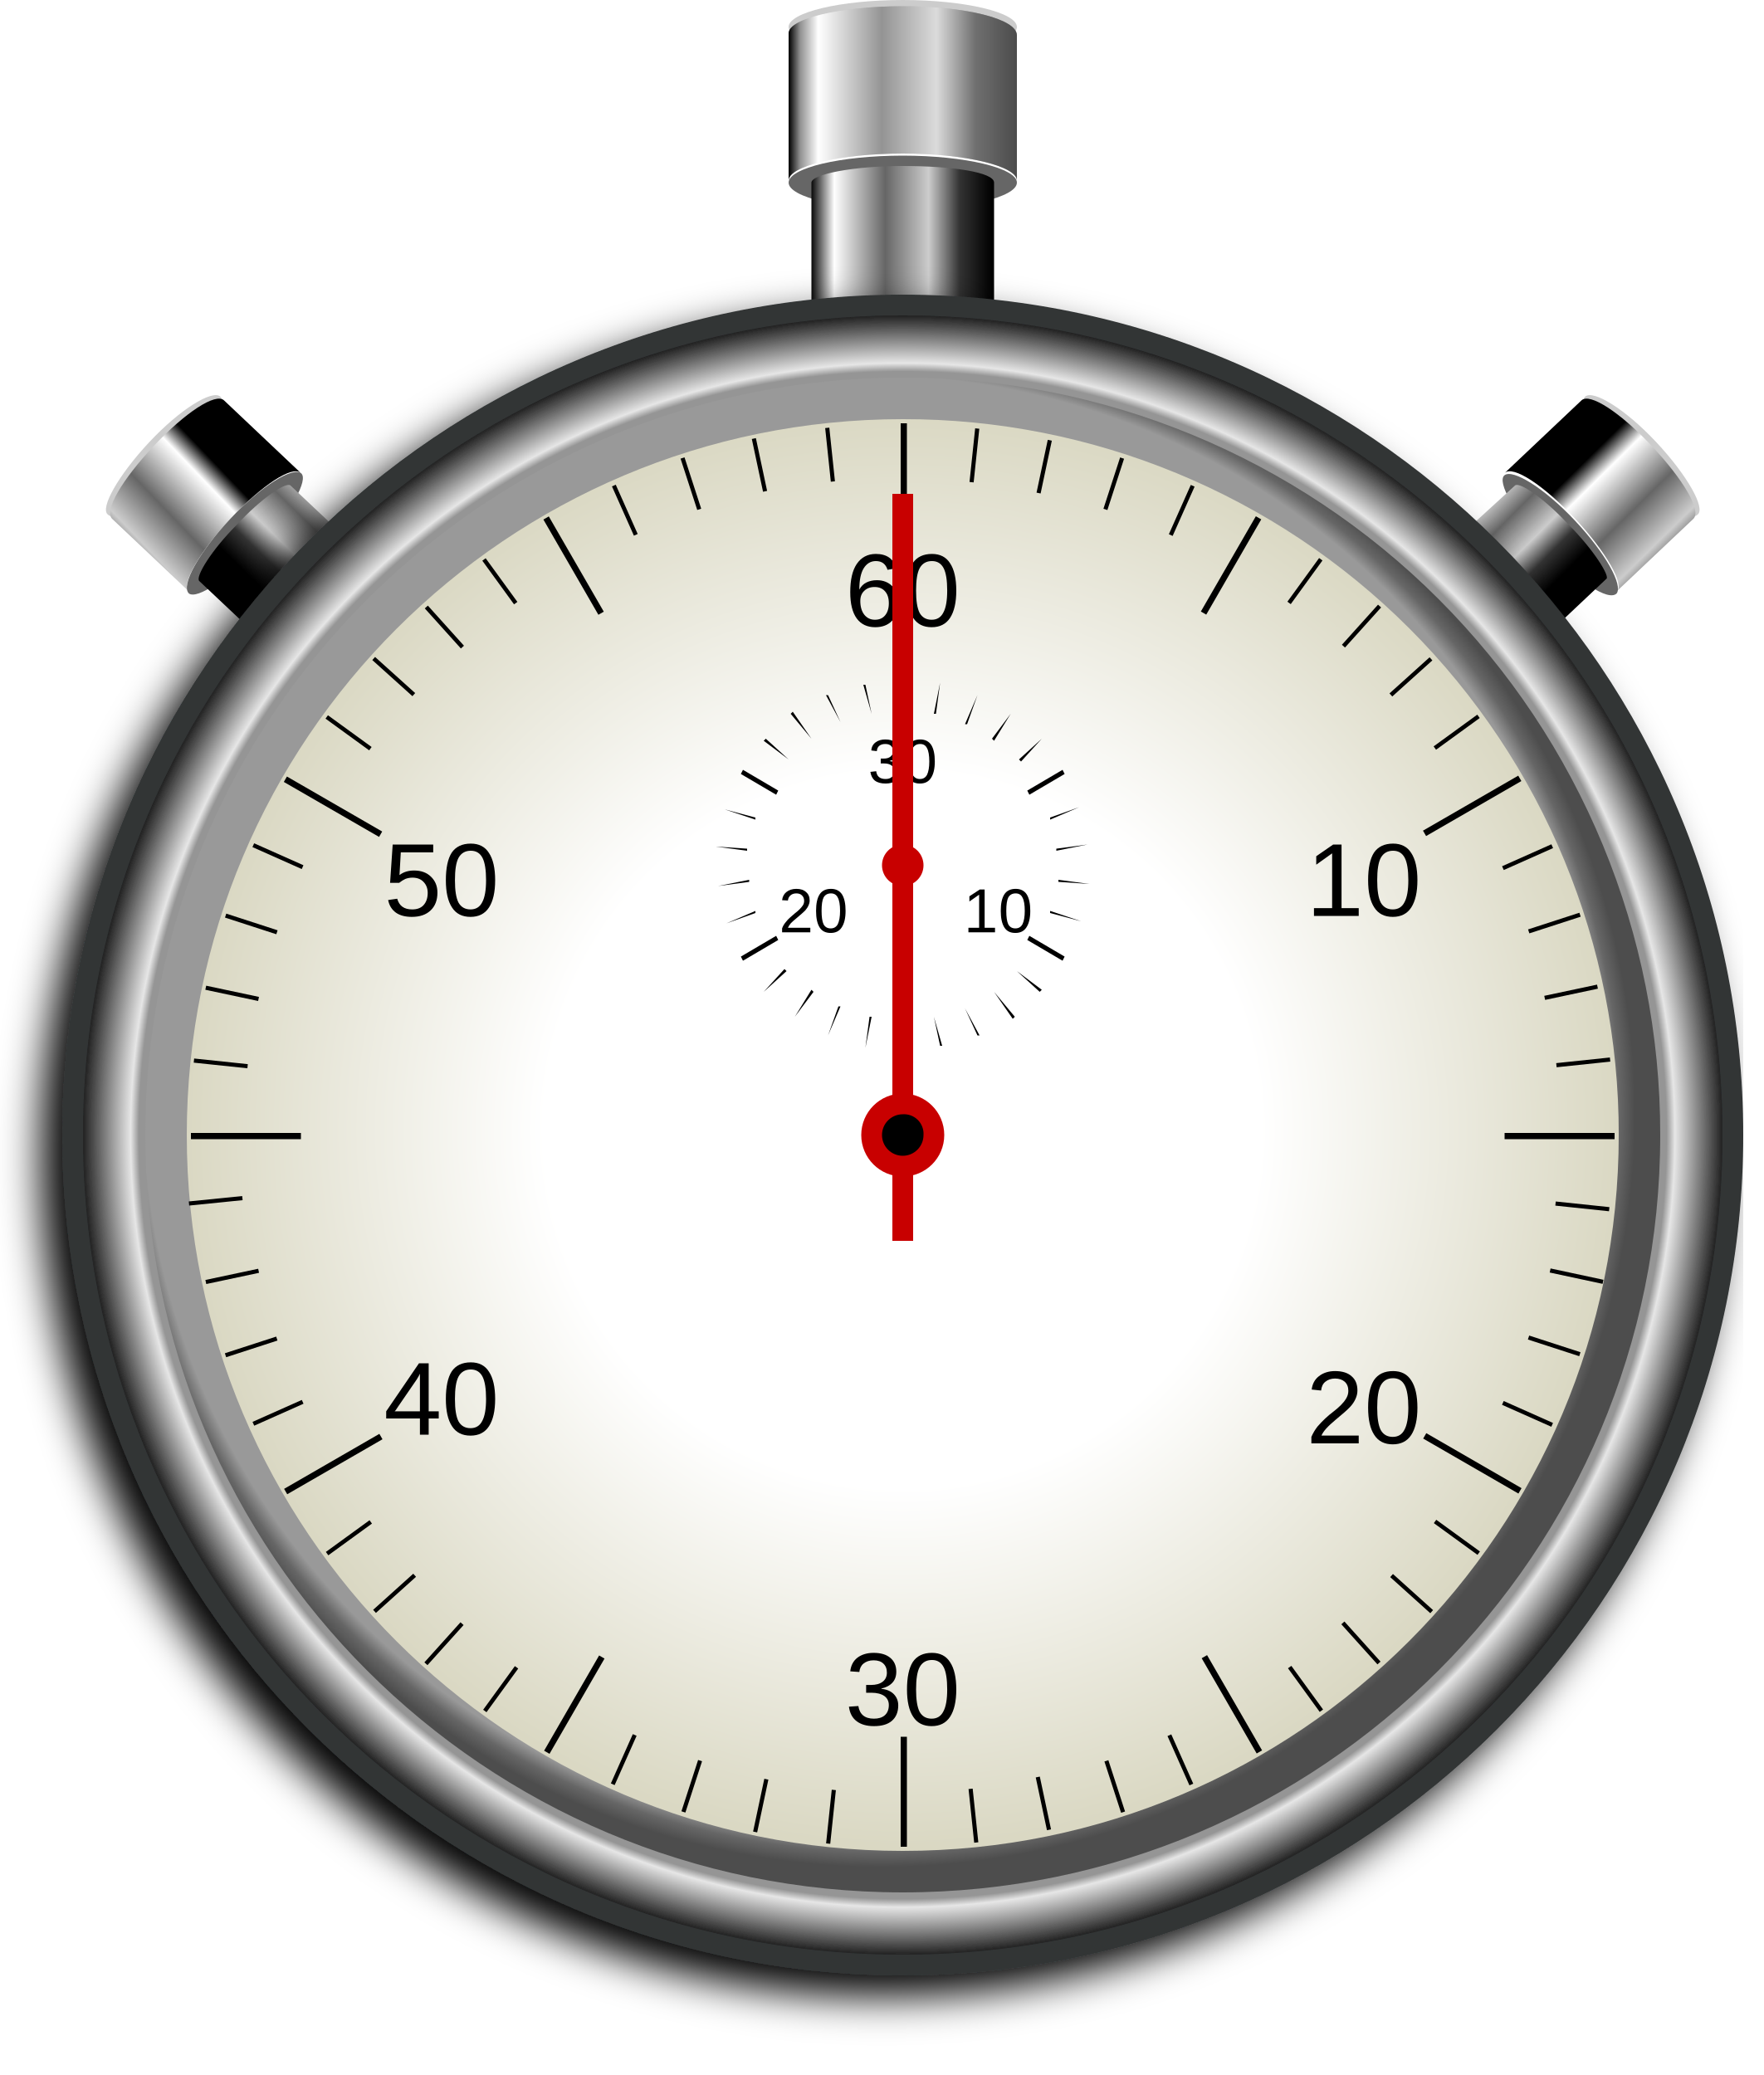
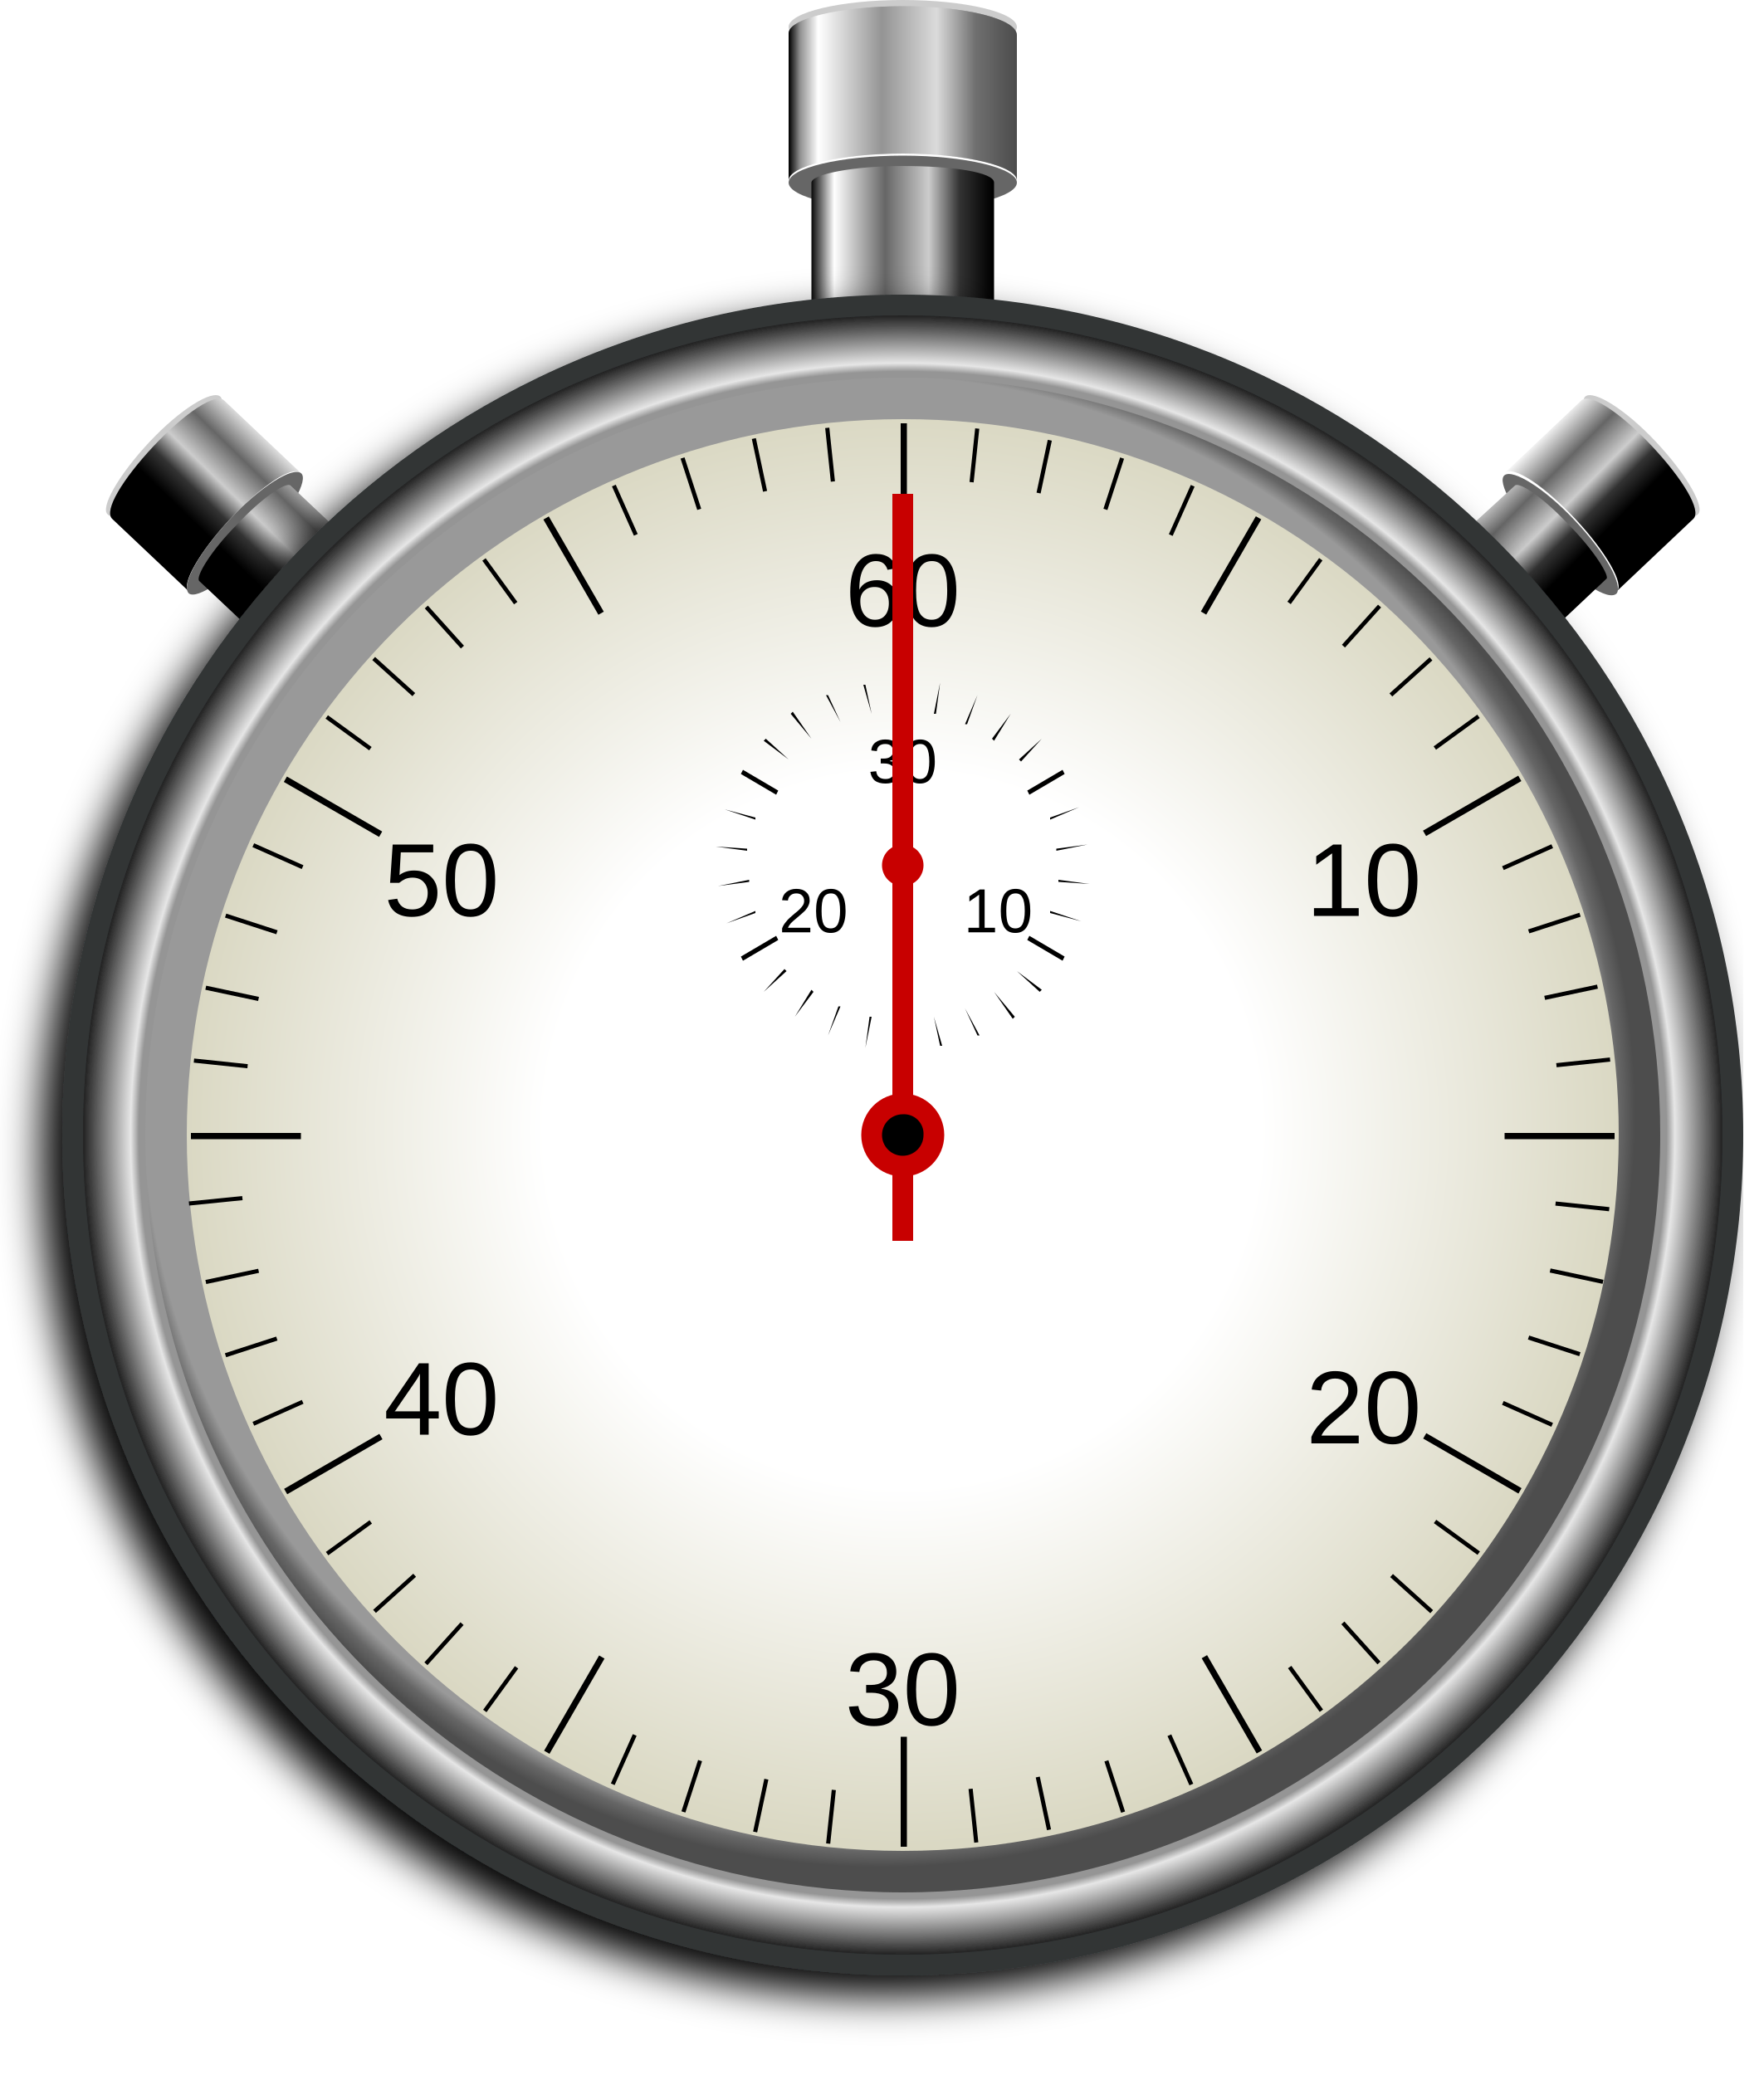
<svg xmlns="http://www.w3.org/2000/svg" xmlns:xlink="http://www.w3.org/1999/xlink" viewBox="-3 0 85 100">
  <defs>
    <filter id="swshadow">
      <feDropShadow dx="-1" dy="1" stdDeviation="1" />
    </filter>
    <style>
	.st-1{fill:#ccc;}
- 	.st-2{fill:url(#linear-gradient);}
+ 	.st-2{fill:url(#linear-gradient-2);}
	.st-3{fill:#666;}
	.st-4{fill:url(#linear-gradient-2);}
	.st-5{fill:url(#linear-gradient-3);}
	.st-6{opacity:0.3;fill:url(#linear-gradient-4);}
	.st-13,.st-14,.st-6{isolation:isolate;}
	.st-7{fill:url(#linear-gradient-5);}
- 	.st-8{fill:url(#linear-gradient-6);}
+ 	.st-8{fill:url(#linear-gradient-7);}
	.st-9{fill:url(#linear-gradient-7);}
	.st-10{stroke:#313435;fill:url(#radial-gradient);filter:url(#swshadow);}
	.st-11{fill:url(#radial-gradient-2);}.st-12{fill:url(#radial-gradient-3);}
	.st-13{font-size:3px;}
	.st-13,.st-14{font-family:Arial;}
	.st-14{font-size:5px;}
	.st-15,.st-17{fill:none;stroke:#c80000;}
	.st-15{stroke-width:0.5px;}
	.st-16{fill:#c80000;}
	.st-17{stroke-width:1px;}
	.st-17{transform-origin:40px 55px;animation:spin 60s infinite linear;}
	@keyframes spin{0%{transform:rotate(0deg)}100%{transform:rotate(360deg)}}
	</style>
    <linearGradient id="linear-gradient" x1="12.22" y1="776.44" x2="6.51" y2="782.01" gradientTransform="translate(-2.6 -759.65) scale(0.99 1.01)" gradientUnits="userSpaceOnUse">
      <stop offset="0" />
      <stop offset="0.12" stop-color="#fff" />
      <stop offset="0.41" stop-color="#666" />
      <stop offset="0.65" stop-color="#ccc" />
      <stop offset="0.82" stop-color="#333" />
      <stop offset="1" />
    </linearGradient>
    <linearGradient id="linear-gradient-2" x1="14.46" y1="782.19" x2="9.97" y2="786.8" gradientTransform="translate(-1.56 -759.64)" xlink:href="#linear-gradient" />
    <linearGradient id="linear-gradient-3" x1="-32.45" y1="869.77" x2="-22.84" y2="869.77" gradientTransform="translate(72 -758.72) scale(1.14 0.88)" gradientUnits="userSpaceOnUse">
      <stop offset="0" />
      <stop offset="0.13" stop-color="#fff" />
      <stop offset="0.41" stop-color="#666" />
      <stop offset="0.65" stop-color="#ccc" />
      <stop offset="0.82" stop-color="#333" />
      <stop offset="1" />
    </linearGradient>
    <linearGradient id="linear-gradient-4" x1="-32.45" y1="869.77" x2="-31.97" y2="869.77" gradientTransform="translate(72 -758.72) scale(1.14 0.88)" gradientUnits="userSpaceOnUse">
      <stop offset="0" />
      <stop offset="1" stop-color="#fff" />
    </linearGradient>
    <linearGradient id="linear-gradient-5" x1="18.51" y1="796.84" x2="27" y2="796.84" gradientTransform="translate(17 -759.4) scale(1.03 0.97)" xlink:href="#linear-gradient-3" />
    <linearGradient id="linear-gradient-6" x1="74.51" y1="776.29" x2="80.11" y2="782.08" gradientTransform="translate(-2.6 -759.65) scale(0.99 1.01)" xlink:href="#linear-gradient-3" />
    <linearGradient id="linear-gradient-7" x1="69.96" y1="782.24" x2="74.46" y2="786.71" gradientTransform="translate(-1.56 -759.64)" xlink:href="#linear-gradient-3" />
    <radialGradient id="radial-gradient" cx="40.47" cy="814.32" r="40" gradientTransform="translate(0.03 -759.62)" gradientUnits="userSpaceOnUse">
      <stop offset="0" stop-color="gray" />
      <stop offset="0.92" stop-color="#959595" />
      <stop offset="0.93" stop-color="#e6e6e6" />
      <stop offset="0.99" stop-color="#1a1a1a" />
      <stop offset="1" stop-color="#979797" />
    </radialGradient>
    <radialGradient id="radial-gradient-2" cx="-177.85" cy="879.31" r="36.5" gradientTransform="translate(-463.13 -700.45) rotate(-45) scale(1 1.01)" gradientUnits="userSpaceOnUse">
      <stop offset="0" stop-color="#999" />
      <stop offset="0.96" stop-color="#999" />
      <stop offset="0.98" stop-color="#666" />
      <stop offset="1" stop-color="#4d4d4d" />
    </radialGradient>
    <radialGradient id="radial-gradient-3" cx="52.59" cy="828.9" r="36.69" gradientTransform="translate(-8.95 -724.71) scale(0.94)" gradientUnits="userSpaceOnUse">
      <stop offset="0" stop-color="#fff" />
      <stop offset="0.5" stop-color="#fff" />
      <stop offset="1" stop-color="#dad8c3" />
    </radialGradient>
  </defs>
  <path id="path6072" class="st-1" d="M2.2,24.8c.4.4,1.9-.6,3.4-2.2s2.4-3.2,2-3.5-1.9.6-3.4,2.2S1.8,24.5,2.2,24.8Z" />
  <path id="path6078" class="st-2" d="M4.4,21.5c1.5-1.6,3-2.6,3.4-2.2l3.7,3.5c-.4-.4-1.9.6-3.4,2.2s-2.4,3.2-2,3.5L2.4,25c-.4-.4.5-1.9,2-3.5Z" />
  <path id="path6074" class="st-3" d="M6.1,28.6c.4.3,1.9-.7,3.4-2.3s2.4-3.2,2-3.5-1.9.6-3.4,2.2S5.7,28.2,6.1,28.6Z" />
  <path id="path6076" class="st-4" d="M8.4,25.3c1.2-1.3,2.4-2.1,2.6-1.9l3.5,3.3c.2.2-.5,1.4-1.8,2.7s-2.4,2.1-2.6,1.9L6.6,28c-.2-.2.6-1.5,1.8-2.7Z" />
  <path id="path6044" class="st-1" d="M46,1.3c0,.7-2.5,1.3-5.5,1.3S35,2,35,1.3,37.5,0,40.5,0,46,.6,46,1.3Z" />
  <path id="path6034" class="st-5" d="M40.5.3c-3,0-5.5.6-5.5,1.3V8.7c0-.7,2.5-1.3,5.5-1.3S46,8,46,8.7v-7C46,.9,43.5.3,40.5.3Z" />
  <path id="path6932" class="st-6" d="M40.5.3c-3,0-5.5.6-5.5,1.3V8.7c0-.7,2.5-1.3,5.5-1.3S46,8,46,8.7v-7C46,.9,43.5.3,40.5.3Z" />
  <path id="path6032" class="st-3" d="M46,8.8c0,.7-2.5,1.3-5.5,1.3S35,9.5,35,8.8s2.5-1.3,5.5-1.3S46,8.1,46,8.8Z" />
  <path id="path6005" class="st-7" d="M40.5,8c-2.4,0-4.4.4-4.4.8v6.6c0,.5,2,.8,4.4.8s4.4-.4,4.4-.8V8.8C44.9,8.3,42.9,8,40.5,8Z" />
  <path id="path6056" class="st-1" d="M78.8,24.8c-.4.4-1.9-.6-3.4-2.2s-2.4-3.2-2-3.5,1.9.6,3.4,2.2S79.2,24.5,78.8,24.8Z" />
  <path id="path6062" class="st-8" d="M76.6,21.5c-1.5-1.6-3-2.6-3.4-2.2l-3.7,3.5c.4-.4,1.9.6,3.4,2.2s2.4,3.2,2,3.5L78.6,25c.4-.4-.5-1.9-2-3.5Z" />
  <path id="path6058" class="st-3" d="M74.9,28.6c-.4.4-1.9-.6-3.4-2.2s-2.4-3.2-2-3.5,1.9.6,3.4,2.2,2.3,3.1,2,3.5Z" />
  <path id="path6060" class="st-9" d="M72.6,25.3c-1.2-1.3-2.4-2.1-2.6-1.9l-3.5,3.2c-.2.2.5,1.4,1.8,2.7s2.4,2.1,2.6,1.9l3.5-3.3C74.6,27.8,73.8,26.5,72.6,25.3Z" />
  <path id="body-outer" class="st-10" d="M80.5,54.7a40,40,0,1,1-40-40A40,40,0,0,1,80.5,54.7Z" />
  <path id="body-inner" class="st-11" d="M77,54.7A36.5,36.5,0,1,1,40.5,18.2,36.45,36.45,0,0,1,77,54.7Z" />
  <path id="dial" class="st-12" d="M75,54.7A34.5,34.5,0,1,1,40.5,20.2,34.44,34.44,0,0,1,75,54.7Z" />
  <rect id="rect6952" x="40.4" y="20.4" width="0.3" height="5.3" />
  <rect id="rect6954" x="24.49" y="24.61" width="0.3" height="5.3" transform="translate(-10.33 15.97) rotate(-30)" />
  <rect id="rect6956" x="12.9" y="36.23" width="0.3" height="5.3" transform="translate(-27.15 30.74) rotate(-60)" />
  <rect id="rect6958" x="6.2" y="54.6" width="5.3" height="0.3" />
  <rect id="rect6960" x="10.41" y="70.41" width="5.3" height="0.3" transform="translate(-33.53 15.98) rotate(-30)" />
  <rect id="rect6962" x="22.03" y="82" width="5.3" height="0.3" transform="translate(-58.81 62.45) rotate(-60)" />
  <rect id="rect6964" x="40.4" y="83.7" width="0.3" height="5.3" />
  <rect id="rect6966" x="56.21" y="79.49" width="0.3" height="5.3" transform="translate(-33.52 39.18) rotate(-30)" />
  <rect id="rect6968" x="67.8" y="67.87" width="0.3" height="5.3" transform="translate(-27.1 94.11) rotate(-60)" />
  <rect id="rect6970" x="69.5" y="54.6" width="5.3" height="0.3" />
  <rect id="rect6972" x="65.29" y="38.69" width="5.3" height="0.3" transform="translate(-10.32 39.17) rotate(-30)" />
  <rect id="rect6974" x="53.67" y="27.1" width="5.3" height="0.3" transform="translate(4.56 62.4) rotate(-60)" />
  <rect id="rect6978" x="36.9" y="20.61" width="0.2" height="2.6" transform="translate(-2.09 3.99) rotate(-6)" />
  <rect id="rect6980" x="33.49" y="21.11" width="0.2" height="2.6" transform="translate(-3.92 7.47) rotate(-12)" />
  <rect id="rect6982" x="30.19" y="22.01" width="0.2" height="2.6" transform="translate(-5.72 10.5) rotate(-18)" />
  <rect id="rect6984" x="27.01" y="23.29" width="0.2" height="2.6" transform="translate(-7.66 13.15) rotate(-24)" />
  <rect id="rect6986" x="20.99" y="26.71" width="0.2" height="2.6" transform="translate(-12.44 17.75) rotate(-36)" />
  <rect id="rect6988" x="18.31" y="28.92" width="0.2" height="2.6" transform="translate(-15.49 20.08) rotate(-42)" />
  <rect id="rect6990" x="15.87" y="31.3" width="0.2" height="2.6" transform="translate(-18.94 22.66) rotate(-48)" />
  <rect id="rect6992" x="13.7" y="34.02" width="0.2" height="2.6" transform="translate(-22.89 25.72) rotate(-54)" />
  <rect id="rect6994" x="10.3" y="39.96" width="0.2" height="2.6" transform="translate(-31.53 33.98) rotate(-66)" />
  <rect id="rect6996" x="9.02" y="43.23" width="0.2" height="2.6" transform="translate(-36.06 39.44) rotate(-72)" />
  <rect id="rect6998" x="8.09" y="46.57" width="0.2" height="2.6" transform="translate(-40.34 45.93) rotate(-78)" />
  <rect id="rect7000" x="7.54" y="49.94" width="0.2" height="2.6" transform="translate(-44.12 53.49) rotate(-84)" />
  <rect id="rect7002" x="6.39" y="58" width="2.6" height="0.2" transform="matrix(0.99, -0.1, 0.1, 0.99, -6.03, 1.12)" />
  <rect id="rect7004" x="6.89" y="61.41" width="2.6" height="0.2" transform="translate(-12.61 3.05) rotate(-12)" />
  <rect id="rect7006" x="7.8" y="64.81" width="2.6" height="0.2" transform="translate(-19.61 5.99) rotate(-18)" />
  <rect id="rect7008" x="9.09" y="67.99" width="2.6" height="0.2" transform="translate(-26.79 10.11) rotate(-24)" />
  <rect id="rect7014" x="12.51" y="74.01" width="2.6" height="0.2" transform="translate(-40.92 22.27) rotate(-36)" />
  <rect id="rect7016" x="14.71" y="76.68" width="2.6" height="0.2" transform="translate(-47.26 30.44) rotate(-42)" />
  <rect id="rect7018" x="17.1" y="79.12" width="2.6" height="0.2" transform="translate(-52.79 39.88) rotate(-48)" />
  <rect id="rect7020" x="19.82" y="81.31" width="2.6" height="0.2" transform="translate(-57.15 50.64) rotate(-54)" />
  <rect id="rect7022" x="25.76" y="84.7" width="2.6" height="0.2" transform="translate(-61.42 75.03) rotate(-66)" />
  <rect id="rect7024" x="29.04" y="85.98" width="2.6" height="0.2" transform="translate(-60.91 88.34) rotate(-72)" />
  <rect id="rect7026" x="32.36" y="86.91" width="2.6" height="0.2" transform="translate(-58.45 101.85) rotate(-78)" />
  <rect id="rect7028" x="35.74" y="87.45" width="2.6" height="0.2" transform="translate(-53.9 115.24) rotate(-84)" />
  <rect id="rect7030" x="43.8" y="86.2" width="0.2" height="2.6" transform="translate(-8.9 5.07) rotate(-6)" />
  <rect id="rect7032" x="47.18" y="85.61" width="0.2" height="2.6" transform="translate(-17.04 11.73) rotate(-12)" />
  <rect id="rect7034" x="50.61" y="84.8" width="0.2" height="2.6" transform="translate(-24.12 19.88) rotate(-18)" />
  <rect id="rect7036" x="53.78" y="83.51" width="0.2" height="2.6" transform="translate(-29.84 29.25) rotate(-24)" />
  <rect id="rect7038" x="59.81" y="80.09" width="0.2" height="2.6" transform="translate(-36.4 50.76) rotate(-36)" />
  <rect id="rect7040" x="62.48" y="77.88" width="0.2" height="2.6" transform="translate(-36.91 62.21) rotate(-42)" />
  <rect id="rect7042" x="64.92" y="75.5" width="0.2" height="2.6" transform="translate(-35.56 73.73) rotate(-48)" />
  <rect id="rect7044" x="67.1" y="72.78" width="0.2" height="2.6" transform="translate(-32.23 84.91) rotate(-54)" />
  <rect id="rect7046" x="70.5" y="66.84" width="0.2" height="2.6" transform="translate(-20.36 104.92) rotate(-66)" />
  <rect id="rect7048" x="71.79" y="63.56" width="0.2" height="2.6" transform="translate(-12.01 113.19) rotate(-72)" />
  <rect id="rect7050" x="72.61" y="60.21" width="0.2" height="2.6" transform="matrix(0.21, -0.98, 0.98, 0.21, -2.58, 119.84)" />
  <rect id="rect7052" x="73.15" y="56.84" width="0.2" height="2.6" transform="translate(7.77 124.91) rotate(-84)" />
  <rect id="rect7054" x="71.99" y="51.1" width="2.6" height="0.2" transform="translate(-4.95 7.94) rotate(-6)" />
  <rect id="rect7056" x="71.4" y="47.72" width="2.6" height="0.2" transform="translate(-8.35 16.16) rotate(-12)" />
  <rect id="rect7058" x="70.6" y="44.39" width="2.6" height="0.2" transform="translate(-10.23 24.39) rotate(-18)" />
  <rect id="rect7060" x="69.31" y="41.21" width="2.6" height="0.2" transform="translate(-10.7 32.29) rotate(-24)" />
  <rect id="rect7062" x="65.89" y="35.19" width="2.6" height="0.2" transform="translate(-7.91 46.23) rotate(-36)" />
  <rect id="rect7064" x="63.68" y="32.52" width="2.6" height="0.2" transform="translate(-5.13 51.86) rotate(-42)" />
  <rect id="rect7066" x="61.3" y="30.08" width="2.6" height="0.2" transform="translate(-1.71 56.5) rotate(-48)" />
  <rect id="rect7068" x="58.58" y="27.9" width="2.6" height="0.2" transform="translate(2.03 59.99) rotate(-54)" />
  <rect id="rect7070" x="52.64" y="24.5" width="2.6" height="0.2" transform="translate(9.53 63.87) rotate(-66)" />
  <rect id="rect7072" x="49.37" y="23.21" width="2.6" height="0.2" transform="translate(12.84 64.3) rotate(-72)" />
  <rect id="rect7074" x="46.01" y="22.39" width="2.6" height="0.2" transform="translate(15.48 64.09) rotate(-78)" />
  <rect id="rect7076" x="42.64" y="21.85" width="2.6" height="0.2" transform="translate(17.53 63.35) rotate(-84)" />
  <path id="path7487" d="M39,34.4h0L38.6,33h.1Z" />
  <path id="path7487-2" data-name="path7487" d="M42,49h0l.4,1.4h-.1Z" />
  <path id="path7487-3" data-name="path7487" d="M37.5,34.8h0l-.7-1.3h.1Z" />
  <path id="path7487-4" data-name="path7487" d="M43.5,48.6h0l.7,1.3h-.1Z" />
  <path id="path7487-5" data-name="path7487" d="M36.1,35.6h0l-1-1.2.1-.1Z" />
  <path id="path7487-6" data-name="path7487" d="M44.9,47.8h0l1,1.2-.1.1Z" />
  <path id="path7487-7" data-name="path7487" d="M35,36.6h0l-1.2-.9.1-.1Z" />
  <path id="path7487-8" data-name="path7487" d="M46,46.8h0l1.2.9-.1.1Z" />
  <path id="path7487-9" data-name="path7487" d="M42.3,32.9h0l-.2,1.5H42Z" />
  <path id="path7487-10" data-name="path7487" d="M38.7,50.5h0l.2-1.5H39Z" />
  <path id="path7487-11" data-name="path7487" d="M44.1,33.5h0l-.5,1.4h-.1Z" />
  <path id="path7487-12" data-name="path7487" d="M36.9,49.9h0l.5-1.4h.1Z" />
  <path id="path7487-13" data-name="path7487" d="M45.7,34.4h0l-.8,1.3-.1-.1Z" />
  <path id="path7487-14" data-name="path7487" d="M35.3,49h0l.8-1.3.1.1Z" />
  <path id="path7487-15" data-name="path7487" d="M47.2,35.6h0l-1,1.1-.1-.1Z" />
  <path id="path7487-16" data-name="path7487" d="M33.8,47.8h0l1-1.1.1.1Z" />
  <path id="path7487-17" data-name="path7487" d="M49,38.9h0l-1.4.6v-.1Z" />
  <path id="path7487-18" data-name="path7487" d="M32,44.5h0l1.4-.6V44Z" />
  <path id="path7487-19" data-name="path7487" d="M49.4,40.7h0l-1.5.3v-.1Z" />
  <path id="path7487-20" data-name="path7487" d="M31.6,42.7h0l1.5-.3v.1Z" />
  <path id="path7487-21" data-name="path7487" d="M49.5,42.6h0L48,42.5v-.1Z" />
  <path id="path7487-22" data-name="path7487" d="M31.5,40.8h0l1.5.1V41Z" />
  <path id="path7487-23" data-name="path7487" d="M49.1,44.4h0L47.6,44v-.1Z" />
  <path id="path7487-24" data-name="path7487" d="M31.9,39h0l1.5.4v.1Z" />
  <path id="path7487-25" data-name="path7487" d="M34.5,38.1l-.1.2-1.7-1,.1-.2Z" />
  <path id="path7487-26" data-name="path7487" d="M46.5,45.3l.1-.2,1.7,1-.1.2Z" />
  <path id="path7487-27" data-name="path7487" d="M40.6,34.7h-.3v-2h.3Z" />
  <path id="path7487-28" data-name="path7487" d="M40.4,48.7h.3v2h-.3Z" />
  <path id="path7487-29" data-name="path7487" d="M34.4,45.1l.1.2-1.7,1-.1-.2Z" />
  <path id="path7487-30" data-name="path7487" d="M46.6,38.3l-.1-.2,1.7-1,.1.2Z" />
  <text class="st-13" transform="translate(43.43 44.93)">10</text>
  <text class="st-13" transform="translate(34.53 44.93)">20</text>
  <text class="st-13" transform="translate(38.83 37.73)">30</text>
  <text class="st-14" transform="translate(37.72 30.18)">60</text>
  <text class="st-14" transform="translate(15.5 44.14)">50</text>
  <text class="st-14" transform="translate(15.5 69.14)">40</text>
  <text class="st-14" transform="translate(37.72 83.14)">30</text>
  <text class="st-14" transform="translate(59.94 69.56)">20</text>
  <text class="st-14" transform="translate(59.94 44.14)">10</text>
  <line class="st-15" x1="40.5" y1="33.8" x2="40.5" y2="43.7" />
  <circle class="st-16" cx="40.5" cy="41.7" r="1" />
  <line id="arm" class="st-17" x1="40.5" y1="23.8" x2="40.5" y2="59.8" />
  <circle id="center" class="st-16" cx="40.5" cy="54.7" r="2" />
  <path id="center-dot" d="M41.5,54.7a1,1,0,1,1-1-1A.94.94,0,0,1,41.5,54.7Z" />
</svg>
